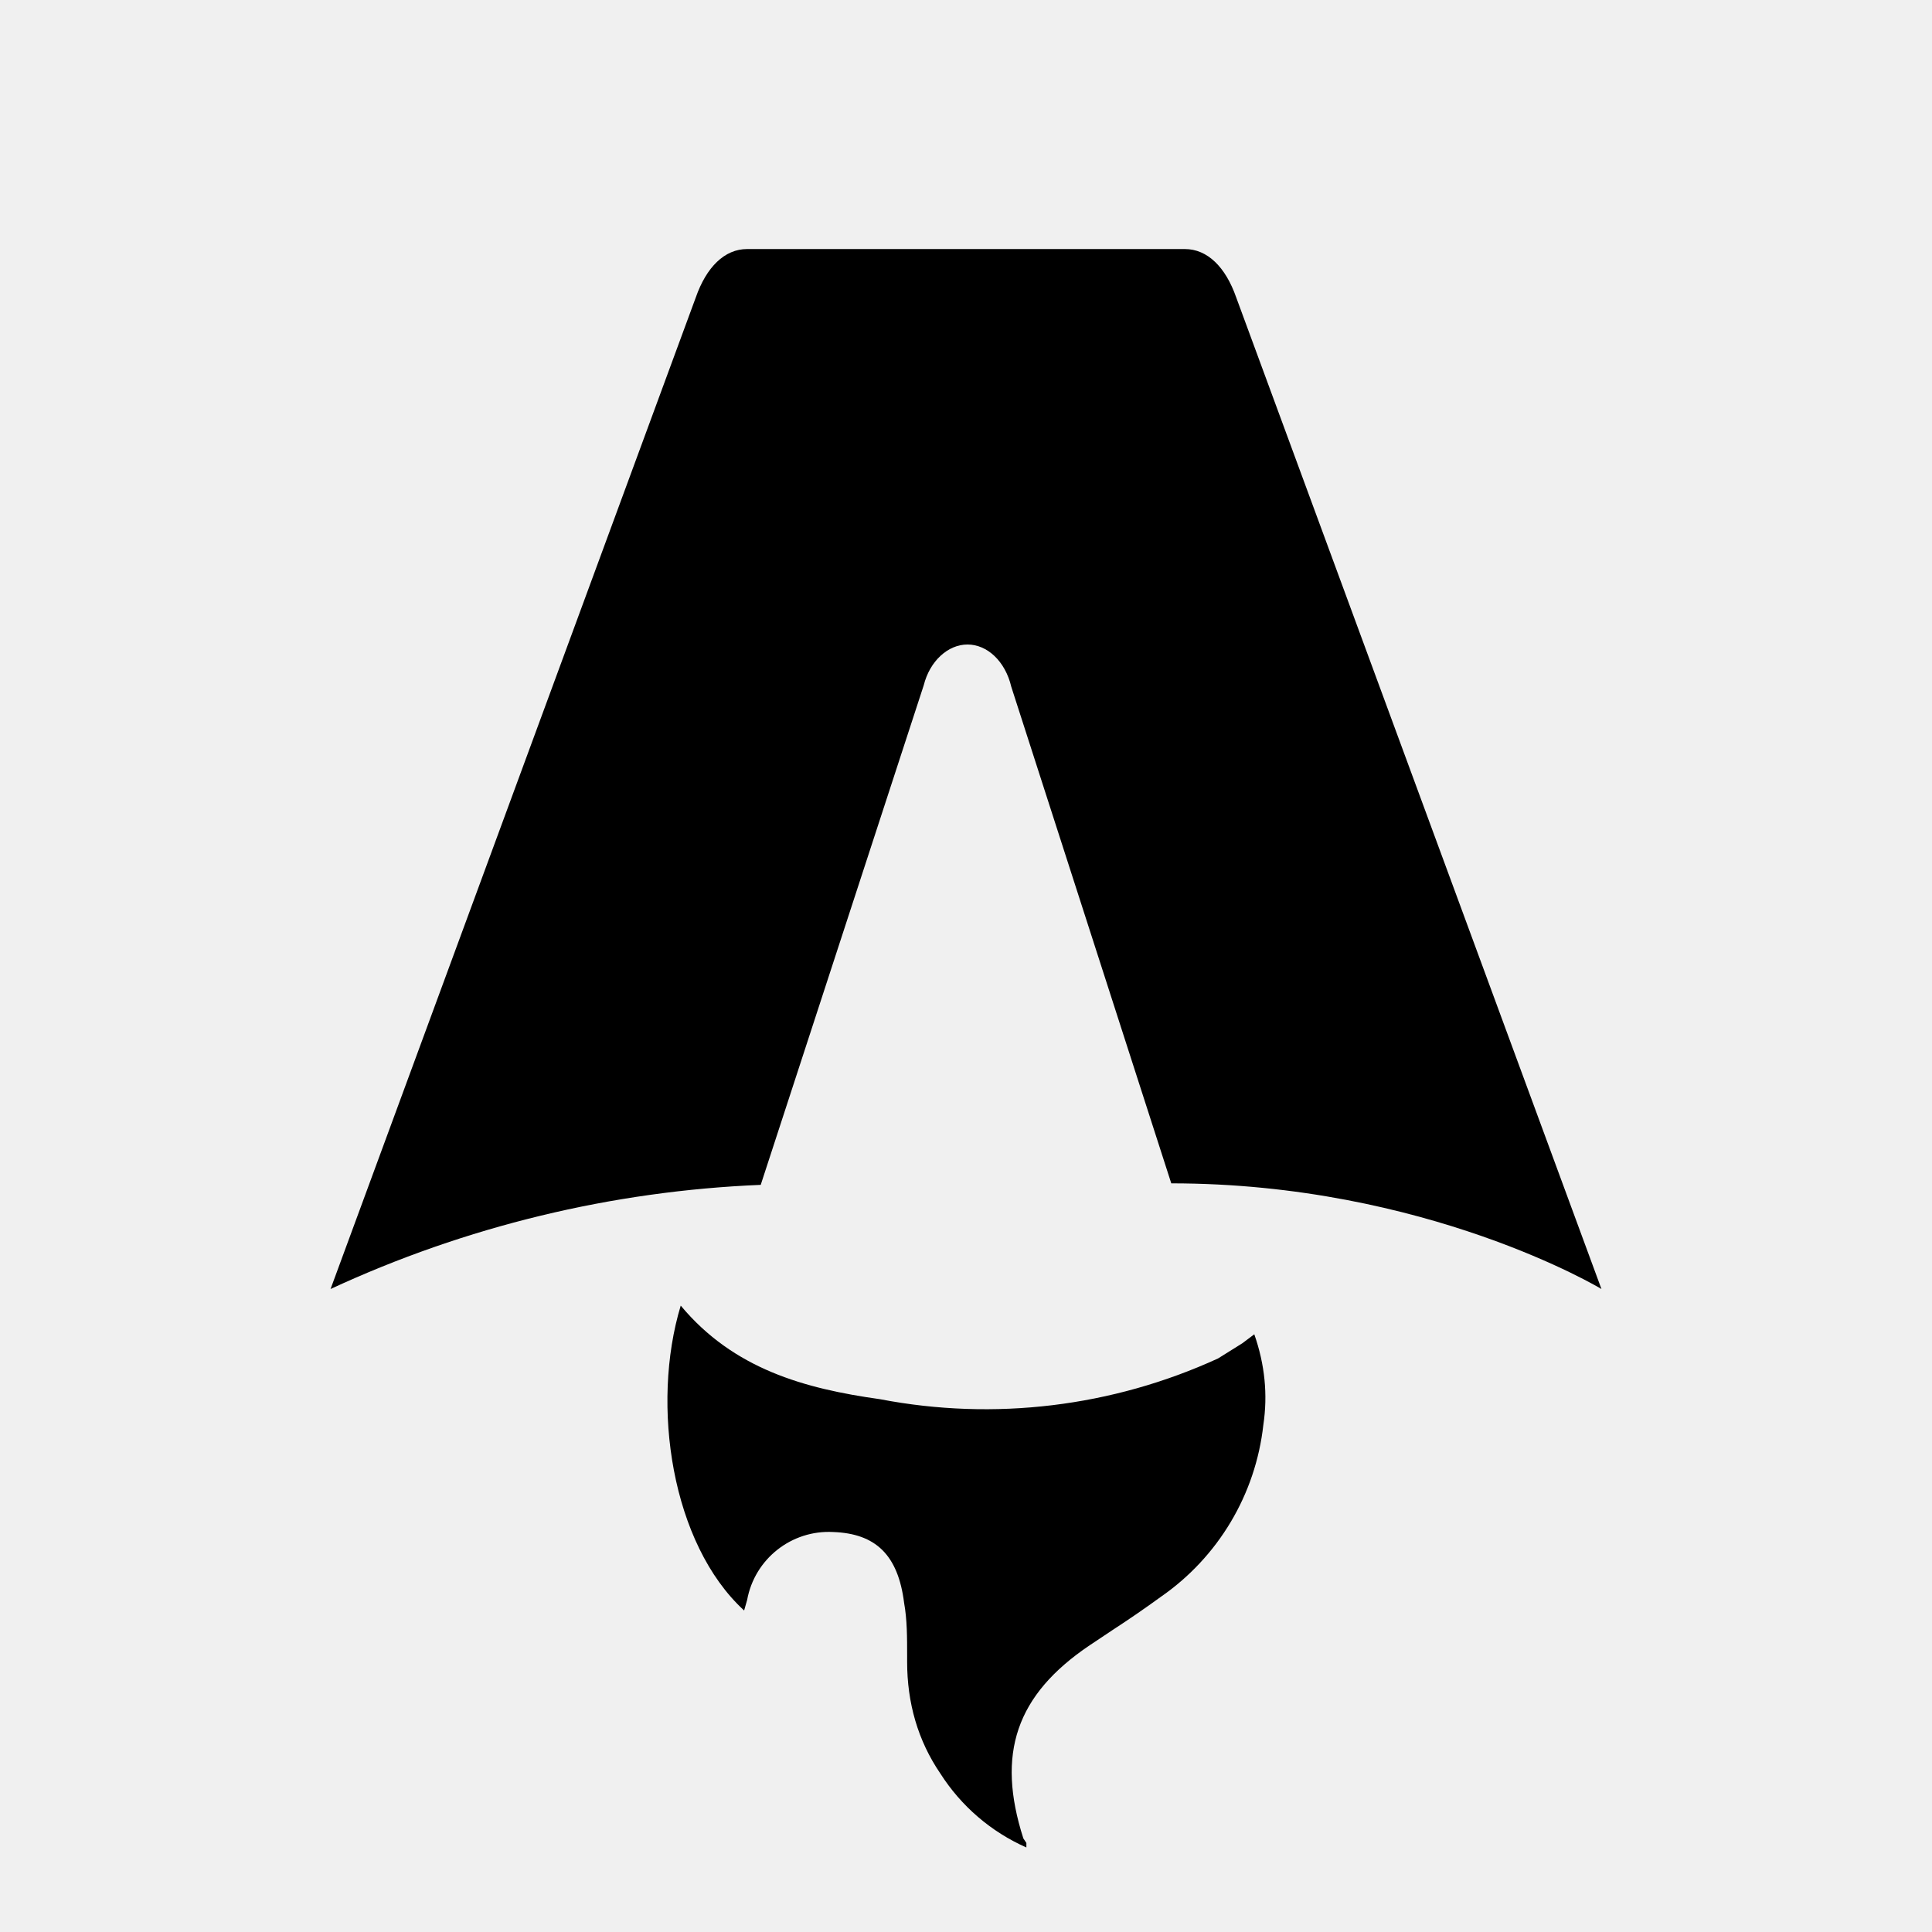
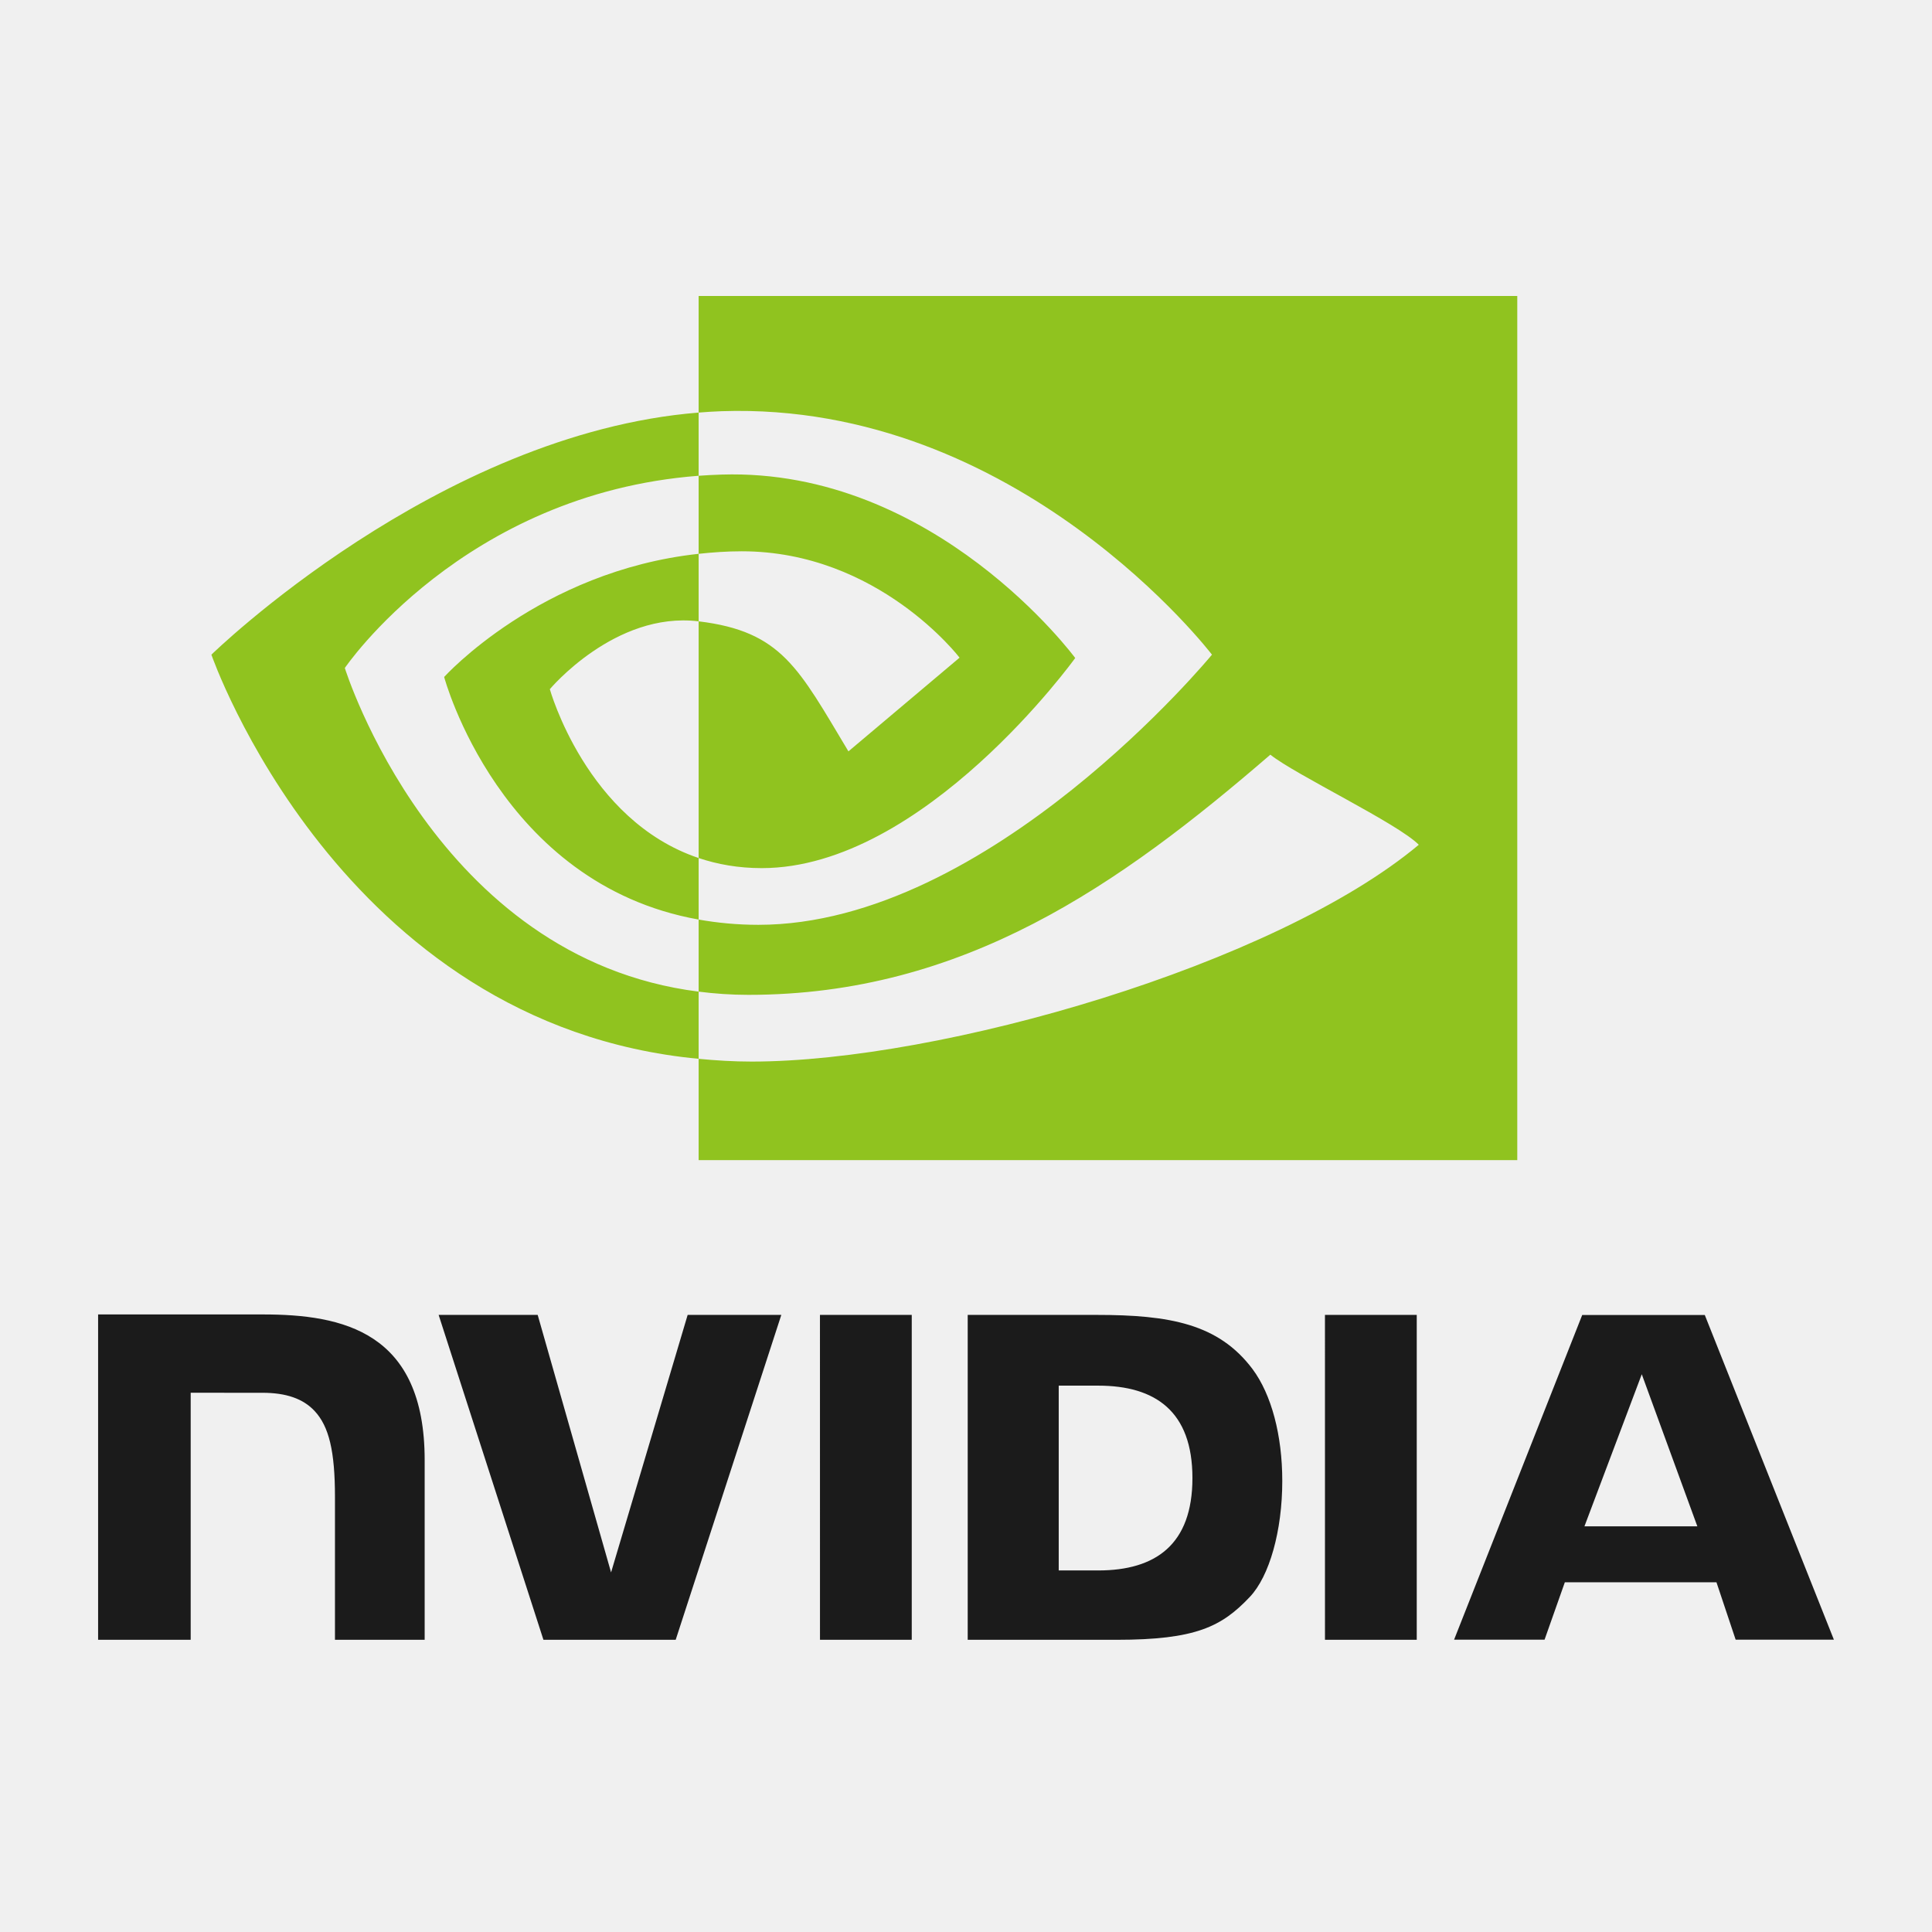
- <svg xmlns="http://www.w3.org/2000/svg" fill="none" viewBox="0 0 128 128">
-   <path d="M50.4 78.5a75.1 75.1 0 0 0-28.5 6.9l24.2-65.7c.7-2 1.9-3.2 3.4-3.2h29c1.5 0 2.7 1.2 3.4 3.2l24.2 65.7s-11.6-7-28.5-7L67 45.5c-.4-1.7-1.6-2.8-2.9-2.8-1.3 0-2.5 1.1-2.9 2.7L50.4 78.5Zm-1.1 28.2Zm-4.2-20.2c-2 6.6-.6 15.8 4.2 20.2a17.5 17.5 0 0 1 .2-.7 5.5 5.5 0 0 1 5.7-4.5c2.8.1 4.3 1.5 4.7 4.7.2 1.1.2 2.3.2 3.5v.4c0 2.7.7 5.2 2.2 7.4a13 13 0 0 0 5.7 4.9v-.3l-.2-.3c-1.8-5.6-.5-9.5 4.4-12.8l1.5-1a73 73 0 0 0 3.2-2.2 16 16 0 0 0 6.8-11.4c.3-2 .1-4-.6-6l-.8.6-1.6 1a37 37 0 0 1-22.4 2.7c-5-.7-9.7-2-13.2-6.2Z" />
-   <style>
-         path { fill: #000; }
-         @media (prefers-color-scheme: dark) {
-             path { fill: #FFF; }
-         }
-     </style>
+ <svg xmlns="http://www.w3.org/2000/svg" height="512px" style="enable-background:new 0 0 512 512;" version="1.1" viewBox="0 0 512 512" width="512px" xml:space="preserve">
+   <g id="形状_2_3_" style="enable-background:new    ;">
+     <g id="形状_2">
+       <g>
+         <path d="M196.558,146.096c36.239,0,57.737,28.194,57.737,28.194     l-29.45,24.831c-13.245-22.071-17.673-31.801-39.698-34.462v62.727c4.994,1.676,10.535,2.675,16.725,2.675     c42.982,0,83.071-55.681,83.071-55.681s-37.117-50.39-93.693-48.612c-2.067,0.065-4.096,0.172-6.104,0.315v20.686     C188.847,146.373,192.615,146.096,196.558,146.096z M91.382,177.025c0,0,31.289-46.17,93.765-50.942v-16.748     c-69.198,5.553-129.123,64.159-129.123,64.159s33.937,98.12,129.123,107.103v-17.805     C115.299,254.004,91.382,177.025,91.382,177.025z M185.147,78.437v30.898c2.03-0.161,4.063-0.289,6.104-0.364     c78.675-2.65,129.934,64.523,129.934,64.523s-58.877,71.593-120.211,71.593c-5.62,0-10.882-0.52-15.827-1.395v19.1     c4.228,0.537,8.608,0.854,13.18,0.854c57.08,0,98.359-29.147,138.329-63.648c6.622,5.307,33.755,18.215,39.336,23.873     c-38.01,31.814-126.576,57.457-176.787,57.457c-4.838,0-9.493-0.292-14.058-0.73v26.841h216.946V78.437H185.147z M145.713,182.64     c0,0,17.262-20.642,39.352-17.989c0.028,0,0.049,0.009,0.083,0.009v-17.891c-42.099,4.551-67.444,32.634-67.444,32.634     s14.652,54.878,67.444,64.29v-16.307C155.384,217.386,145.713,182.64,145.713,182.64z" style="fill-rule:evenodd;clip-rule:evenodd;fill:#90C31F;" />
+       </g>
+     </g>
+   </g>
+   <g id="形状_2_2_" style="enable-background:new    ;">
+     <g id="形状_2_1_">
+       <g>
+         <path d="M217.306,434.563h24.317V348.46h-24.326L217.306,434.563z      M161.94,416.703l-19.447-68.237l-26.25-0.003l27.773,86.101h35.049l27.991-86.101h-24.82L161.94,416.703z M69.667,348.341H26     v86.223h24.534v-65.47l19.006,0.007c6.296,0,10.78,1.567,13.814,4.804c3.846,4.1,5.416,10.707,5.416,22.799v37.86h23.771v-47.637     C112.541,352.926,90.869,348.341,69.667,348.341z M451.785,348.485l-32.484,0.008l-33.955,86.041h23.977l5.374-15.208h40.185     l5.086,15.208H486L451.785,348.485z M419.891,404.499l15.196-40.309l14.73,40.309H419.891z M351.132,434.563h24.321v-86.098     l-24.327-0.003L351.132,434.563z M290.58,348.463h-34.128v86.101h39.442c21.016,0,27.874-3.496,35.29-11.331     c5.244-5.501,8.633-17.577,8.633-30.773c0-12.103-2.869-22.9-7.871-29.623C322.936,350.812,309.958,348.463,290.58,348.463z      M291.028,416.186h-10.456V367.21h10.456c15.169,0,24.979,6.813,24.979,24.485C316.007,409.373,306.197,416.186,291.028,416.186z     " style="fill-rule:evenodd;clip-rule:evenodd;fill:#1B1B1B;" />
+       </g>
+     </g>
+   </g>
</svg>
